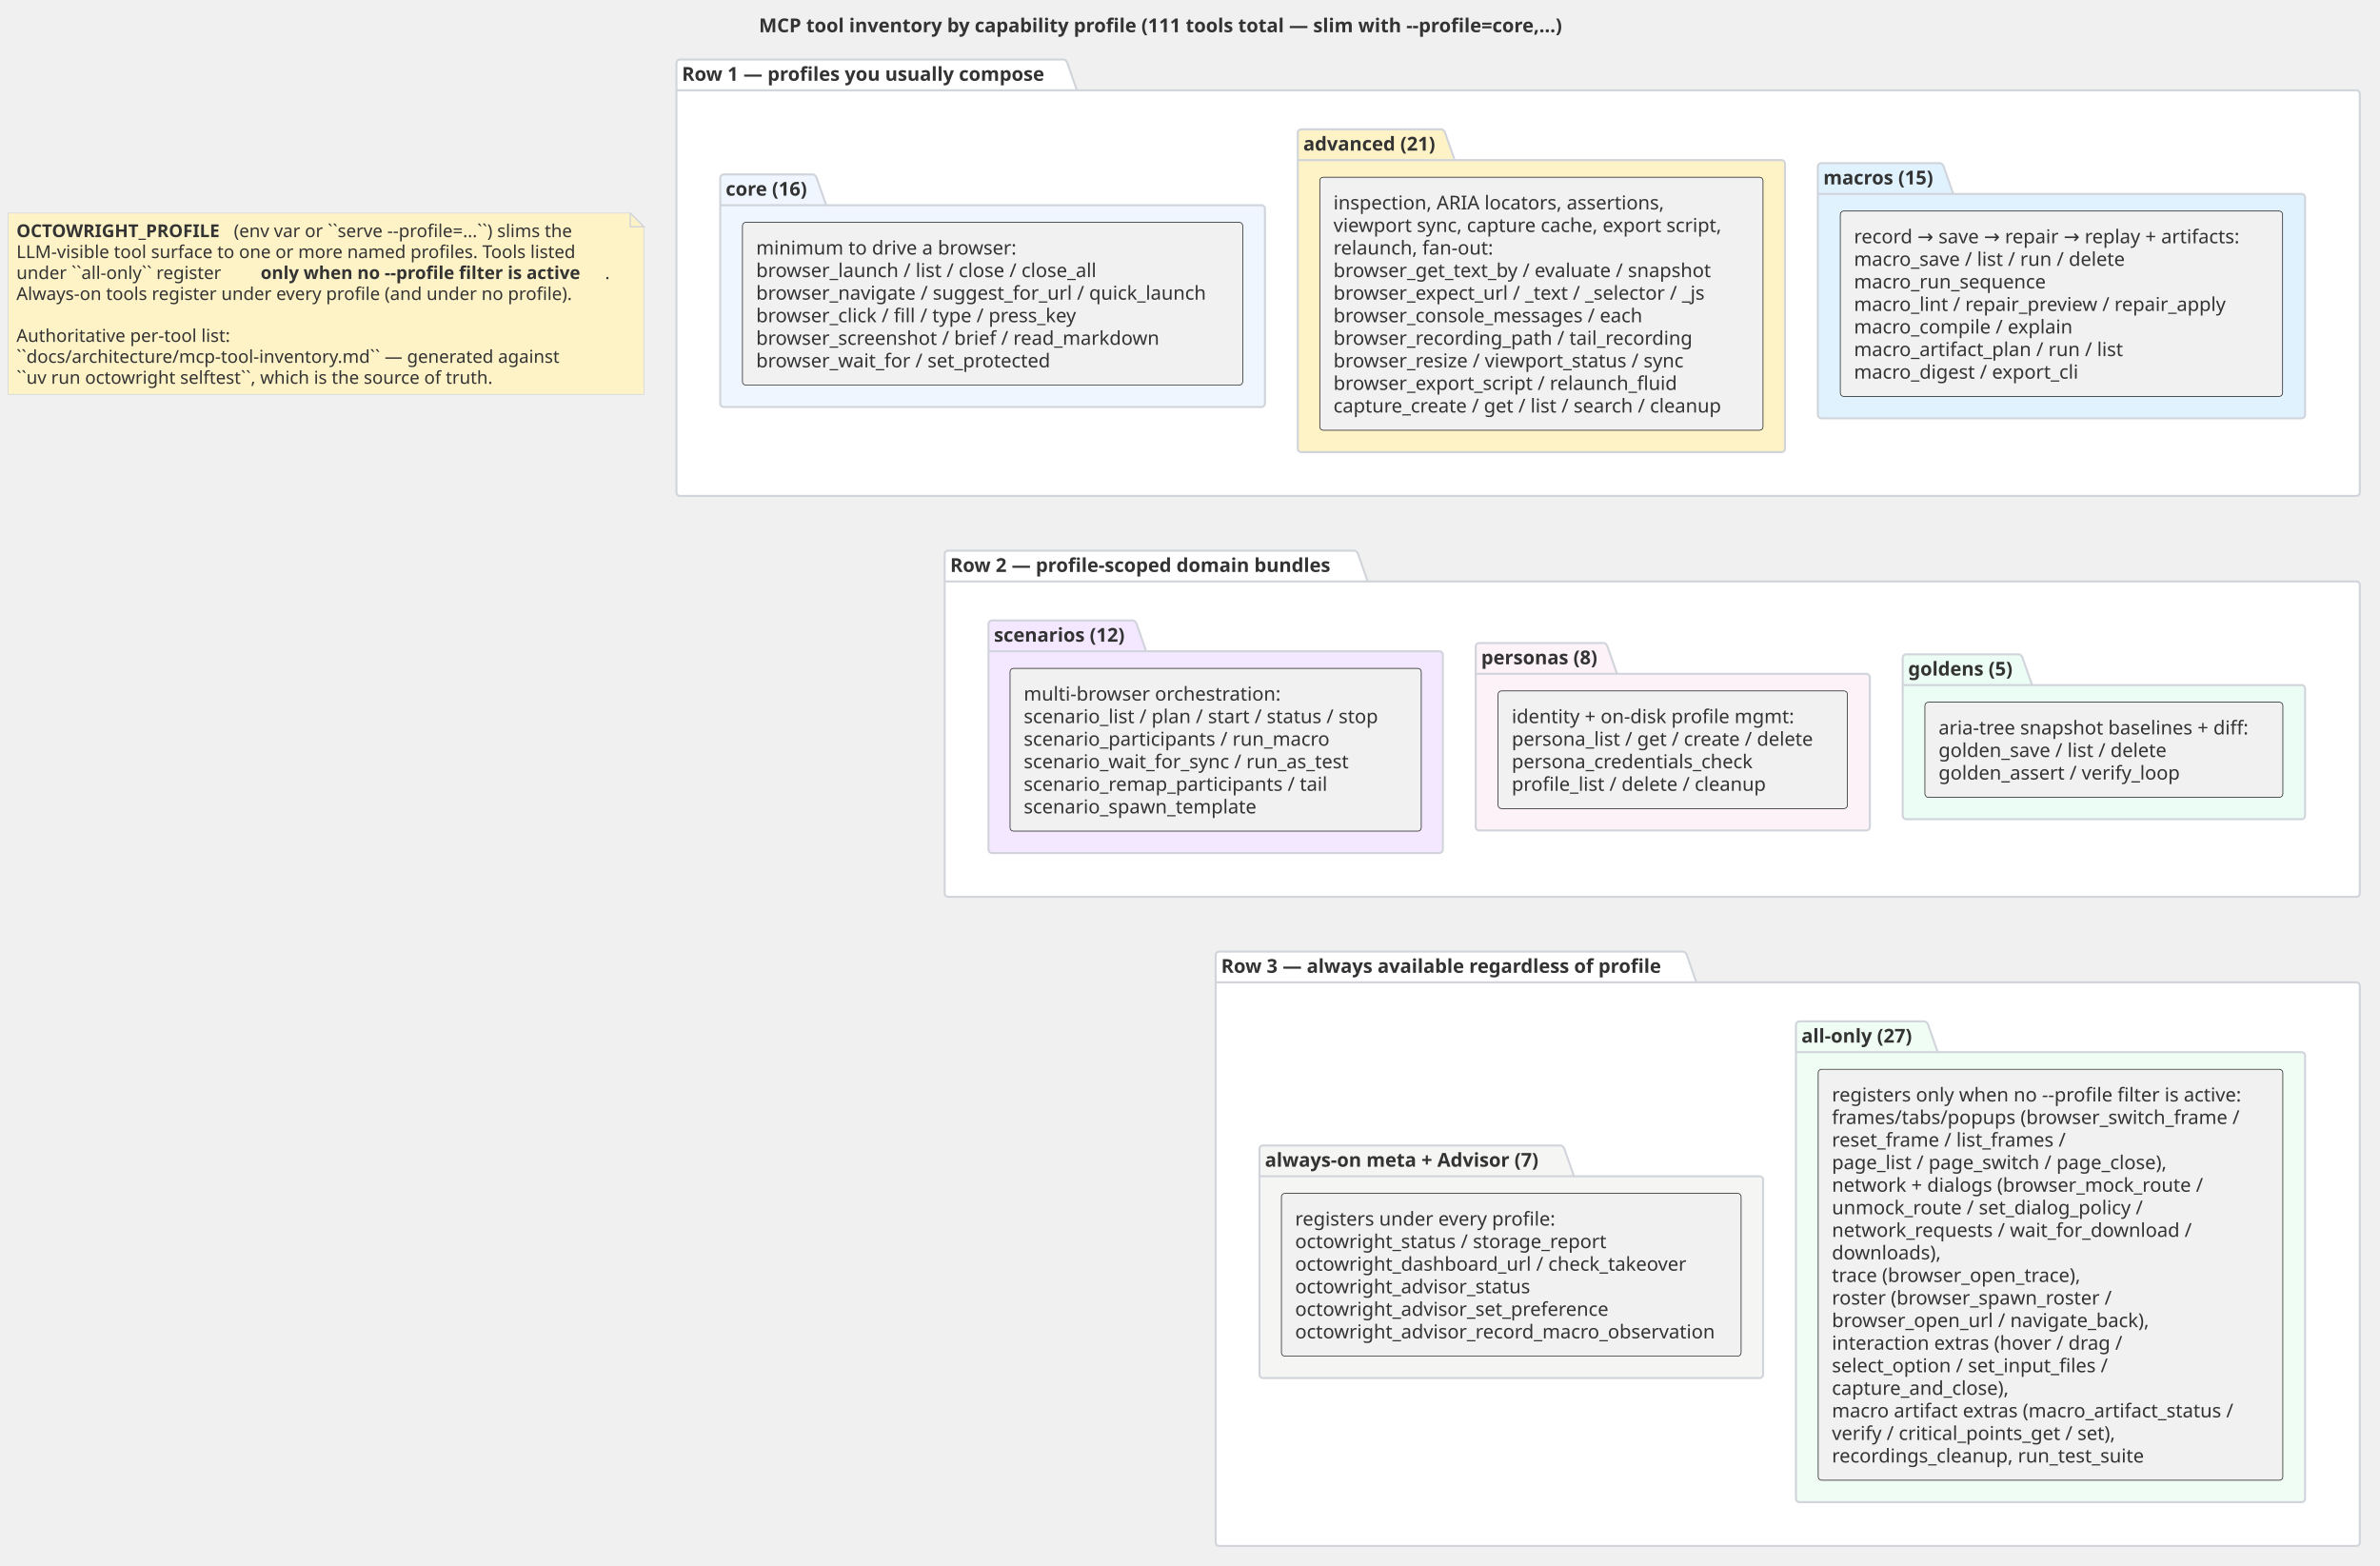
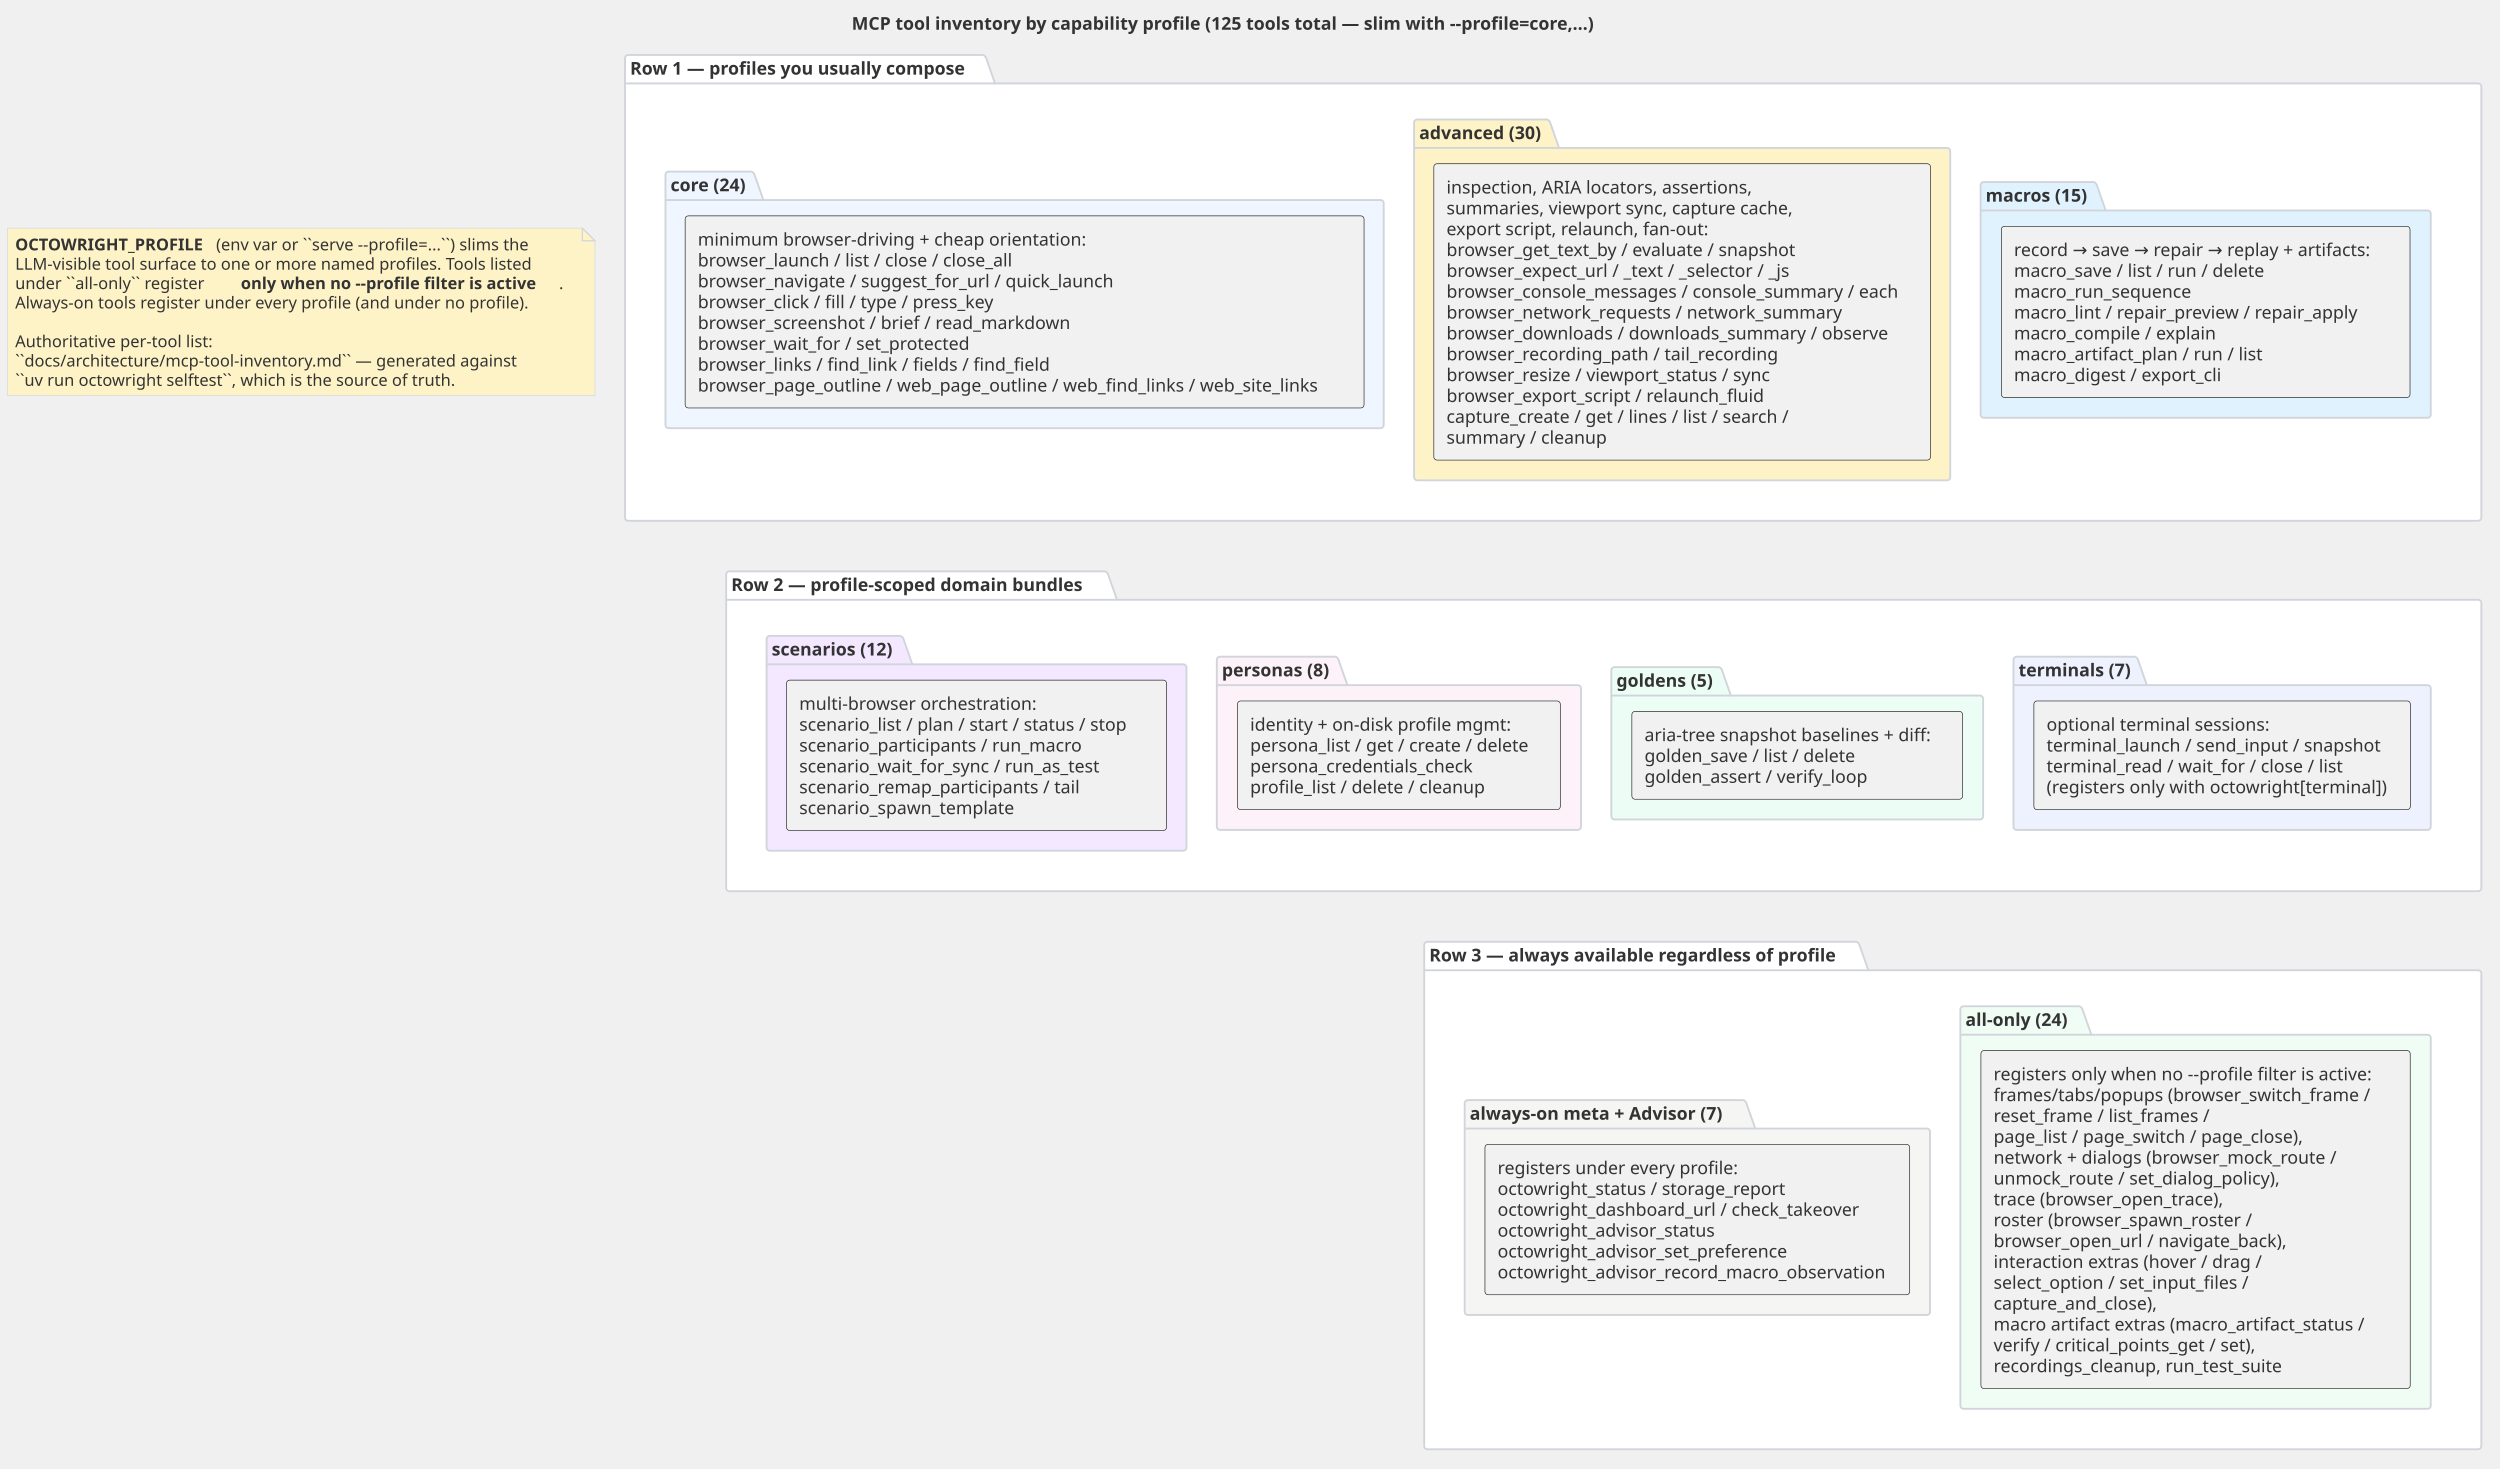
- <svg xmlns="http://www.w3.org/2000/svg" contentStyleType="text/css" data-diagram-type="DESCRIPTION" height="1144px" preserveAspectRatio="none" style="width:1739px;height:1144px;background:#FFFFFF;" version="1.1" viewBox="0 0 1739 1144" width="1739px" zoomAndPan="magnify">
+ <svg xmlns="http://www.w3.org/2000/svg" contentStyleType="text/css" data-diagram-type="DESCRIPTION" height="1161px" preserveAspectRatio="none" style="width:1977px;height:1161px;background:#FFFFFF;" version="1.1" viewBox="0 0 1977 1161" width="1977px" zoomAndPan="magnify">
  <defs />
  <g>
    <g class="title" data-source-line="5">
-       <text fill="#333333" font-family="sans-serif" font-size="14" font-weight="700" lengthAdjust="spacing" textLength="623.219" x="554.516" y="23.535">MCP tool inventory by capability profile (111 tools total — slim with --profile=core,...)</text>
+       <text fill="#333333" font-family="sans-serif" font-size="14" font-weight="700" lengthAdjust="spacing" textLength="623.219" x="673.516" y="23.535">MCP tool inventory by capability profile (125 tools total — slim with --profile=core,...)</text>
    </g>
    <g class="cluster" data-qualified-name="ROW1" data-source-line="31" id="ent0002">
-       <path d="M496.75,43.488 L777.367,43.488 A3.75,3.75 0 0 1 779.867,45.988 L786.867,65.977 L1721.75,65.977 A2.5,2.5 0 0 1 1724.25,68.477 L1724.25,359.868 A2.5,2.5 0 0 1 1721.75,362.368 L496.75,362.368 A2.5,2.5 0 0 1 494.25,359.868 L494.25,45.988 A2.5,2.5 0 0 1 496.75,43.488" fill="#FFFFFF" style="stroke:#D1D5DB;stroke-width:1.5;" />
+       <path d="M496.75,43.488 L777.367,43.488 A3.75,3.75 0 0 1 779.867,45.988 L786.867,65.977 L1959.75,65.977 A2.5,2.5 0 0 1 1962.25,68.477 L1962.25,409.338 A2.5,2.5 0 0 1 1959.75,411.838 L496.75,411.838 A2.5,2.5 0 0 1 494.25,409.338 L494.25,45.988 A2.5,2.5 0 0 1 496.75,43.488" fill="#FFFFFF" style="stroke:#D1D5DB;stroke-width:1.5;" />
      <line style="stroke:#D1D5DB;stroke-width:1.5;" x1="494.25" x2="786.867" y1="65.977" y2="65.977" />
      <text fill="#333333" font-family="sans-serif" font-size="14" font-weight="700" lengthAdjust="spacing" textLength="279.617" x="498.25" y="59.023">Row 1 — profiles you usually compose</text>
    </g>
    <g class="cluster" data-qualified-name="ROW1.P_CORE" data-source-line="32" id="ent0003">
-       <path d="M528.75,127.458 L594.172,127.458 A3.75,3.75 0 0 1 596.672,129.958 L603.672,149.947 L921.75,149.947 A2.5,2.5 0 0 1 924.25,152.447 L924.25,294.888 A2.5,2.5 0 0 1 921.75,297.388 L528.75,297.388 A2.5,2.5 0 0 1 526.25,294.888 L526.25,129.958 A2.5,2.5 0 0 1 528.75,127.458" fill="#EFF6FF" style="stroke:#D1D5DB;stroke-width:1.5;" />
-       <line style="stroke:#D1D5DB;stroke-width:1.5;" x1="526.25" x2="603.672" y1="149.947" y2="149.947" />
-       <text fill="#333333" font-family="sans-serif" font-size="14" font-weight="700" lengthAdjust="spacing" textLength="64.422" x="530.25" y="142.993">core (16)</text>
+       <path d="M528.75,135.708 L594.172,135.708 A3.75,3.75 0 0 1 596.672,138.208 L603.672,158.197 L1091.75,158.197 A2.5,2.5 0 0 1 1094.25,160.697 L1094.25,336.118 A2.5,2.5 0 0 1 1091.75,338.618 L528.75,338.618 A2.5,2.5 0 0 1 526.25,336.118 L526.25,138.208 A2.5,2.5 0 0 1 528.75,135.708" fill="#EFF6FF" style="stroke:#D1D5DB;stroke-width:1.5;" />
+       <line style="stroke:#D1D5DB;stroke-width:1.5;" x1="526.25" x2="603.672" y1="158.197" y2="158.197" />
+       <text fill="#333333" font-family="sans-serif" font-size="14" font-weight="700" lengthAdjust="spacing" textLength="64.422" x="530.25" y="151.243">core (24)</text>
    </g>
    <g class="cluster" data-qualified-name="ROW1.P_ADV" data-source-line="35" id="ent0005">
-       <path d="M950.75,94.488 L1053.38,94.488 A3.75,3.75 0 0 1 1055.88,96.988 L1062.88,116.977 L1301.75,116.977 A2.5,2.5 0 0 1 1304.25,119.477 L1304.25,327.868 A2.5,2.5 0 0 1 1301.75,330.368 L950.75,330.368 A2.5,2.5 0 0 1 948.25,327.868 L948.25,96.988 A2.5,2.5 0 0 1 950.75,94.488" fill="#FEF3C7" style="stroke:#D1D5DB;stroke-width:1.5;" />
-       <line style="stroke:#D1D5DB;stroke-width:1.5;" x1="948.25" x2="1062.88" y1="116.977" y2="116.977" />
-       <text fill="#333333" font-family="sans-serif" font-size="14" font-weight="700" lengthAdjust="spacing" textLength="101.63" x="952.25" y="110.023">advanced (21)</text>
+       <path d="M1120.75,94.488 L1223.38,94.488 A3.75,3.75 0 0 1 1225.88,96.988 L1232.88,116.977 L1539.75,116.977 A2.5,2.5 0 0 1 1542.25,119.477 L1542.25,377.338 A2.5,2.5 0 0 1 1539.75,379.838 L1120.75,379.838 A2.5,2.5 0 0 1 1118.25,377.338 L1118.25,96.988 A2.5,2.5 0 0 1 1120.75,94.488" fill="#FEF3C7" style="stroke:#D1D5DB;stroke-width:1.5;" />
+       <line style="stroke:#D1D5DB;stroke-width:1.5;" x1="1118.25" x2="1232.88" y1="116.977" y2="116.977" />
+       <text fill="#333333" font-family="sans-serif" font-size="14" font-weight="700" lengthAdjust="spacing" textLength="101.63" x="1122.25" y="110.023">advanced (30)</text>
    </g>
    <g class="cluster" data-qualified-name="ROW1.P_MAC" data-source-line="38" id="ent0007">
-       <path d="M1330.75,119.218 L1417.691,119.218 A3.75,3.75 0 0 1 1420.191,121.718 L1427.191,141.707 L1681.75,141.707 A2.5,2.5 0 0 1 1684.25,144.207 L1684.25,303.138 A2.5,2.5 0 0 1 1681.75,305.638 L1330.75,305.638 A2.5,2.5 0 0 1 1328.25,303.138 L1328.25,121.718 A2.5,2.5 0 0 1 1330.75,119.218" fill="#E0F2FE" style="stroke:#D1D5DB;stroke-width:1.5;" />
-       <line style="stroke:#D1D5DB;stroke-width:1.5;" x1="1328.25" x2="1427.191" y1="141.707" y2="141.707" />
-       <text fill="#333333" font-family="sans-serif" font-size="14" font-weight="700" lengthAdjust="spacing" textLength="85.941" x="1332.25" y="134.753">macros (15)</text>
+       <path d="M1568.75,143.948 L1655.691,143.948 A3.75,3.75 0 0 1 1658.191,146.448 L1665.191,166.437 L1919.75,166.437 A2.5,2.5 0 0 1 1922.25,168.937 L1922.25,327.868 A2.5,2.5 0 0 1 1919.75,330.368 L1568.75,330.368 A2.5,2.5 0 0 1 1566.25,327.868 L1566.25,146.448 A2.5,2.5 0 0 1 1568.75,143.948" fill="#E0F2FE" style="stroke:#D1D5DB;stroke-width:1.5;" />
+       <line style="stroke:#D1D5DB;stroke-width:1.5;" x1="1566.25" x2="1665.191" y1="166.437" y2="166.437" />
+       <text fill="#333333" font-family="sans-serif" font-size="14" font-weight="700" lengthAdjust="spacing" textLength="85.941" x="1570.25" y="159.483">macros (15)</text>
    </g>
    <g class="cluster" data-qualified-name="ROW2" data-source-line="43" id="ent0009">
-       <path d="M692.75,402.368 L989.821,402.368 A3.75,3.75 0 0 1 992.321,404.868 L999.321,424.857 L1721.75,424.857 A2.5,2.5 0 0 1 1724.25,427.357 L1724.25,652.798 A2.5,2.5 0 0 1 1721.75,655.298 L692.75,655.298 A2.5,2.5 0 0 1 690.25,652.798 L690.25,404.868 A2.5,2.5 0 0 1 692.75,402.368" fill="#FFFFFF" style="stroke:#D1D5DB;stroke-width:1.5;" />
-       <line style="stroke:#D1D5DB;stroke-width:1.5;" x1="690.25" x2="999.321" y1="424.857" y2="424.857" />
-       <text fill="#333333" font-family="sans-serif" font-size="14" font-weight="700" lengthAdjust="spacing" textLength="296.071" x="694.25" y="417.903">Row 2 — profile-scoped domain bundles</text>
+       <path d="M576.75,451.838 L873.821,451.838 A3.75,3.75 0 0 1 876.321,454.338 L883.321,474.327 L1959.75,474.327 A2.5,2.5 0 0 1 1962.25,476.827 L1962.25,702.268 A2.5,2.5 0 0 1 1959.75,704.768 L576.75,704.768 A2.5,2.5 0 0 1 574.25,702.268 L574.25,454.338 A2.5,2.5 0 0 1 576.75,451.838" fill="#FFFFFF" style="stroke:#D1D5DB;stroke-width:1.5;" />
+       <line style="stroke:#D1D5DB;stroke-width:1.5;" x1="574.25" x2="883.321" y1="474.327" y2="474.327" />
+       <text fill="#333333" font-family="sans-serif" font-size="14" font-weight="700" lengthAdjust="spacing" textLength="296.071" x="578.25" y="467.373">Row 2 — profile-scoped domain bundles</text>
    </g>
    <g class="cluster" data-qualified-name="ROW2.P_SCN" data-source-line="44" id="ent0010">
-       <path d="M724.75,453.368 L827.981,453.368 A3.75,3.75 0 0 1 830.481,455.868 L837.481,475.857 L1051.75,475.857 A2.5,2.5 0 0 1 1054.25,478.357 L1054.25,620.798 A2.5,2.5 0 0 1 1051.75,623.298 L724.75,623.298 A2.5,2.5 0 0 1 722.25,620.798 L722.25,455.868 A2.5,2.5 0 0 1 724.75,453.368" fill="#F3E8FF" style="stroke:#D1D5DB;stroke-width:1.5;" />
-       <line style="stroke:#D1D5DB;stroke-width:1.5;" x1="722.25" x2="837.481" y1="475.857" y2="475.857" />
-       <text fill="#333333" font-family="sans-serif" font-size="14" font-weight="700" lengthAdjust="spacing" textLength="102.231" x="726.25" y="468.903">scenarios (12)</text>
+       <path d="M608.75,502.838 L711.981,502.838 A3.75,3.75 0 0 1 714.481,505.338 L721.481,525.327 L935.75,525.327 A2.5,2.5 0 0 1 938.25,527.827 L938.25,670.268 A2.5,2.5 0 0 1 935.75,672.768 L608.75,672.768 A2.5,2.5 0 0 1 606.25,670.268 L606.25,505.338 A2.5,2.5 0 0 1 608.75,502.838" fill="#F3E8FF" style="stroke:#D1D5DB;stroke-width:1.5;" />
+       <line style="stroke:#D1D5DB;stroke-width:1.5;" x1="606.25" x2="721.481" y1="525.327" y2="525.327" />
+       <text fill="#333333" font-family="sans-serif" font-size="14" font-weight="700" lengthAdjust="spacing" textLength="102.231" x="610.25" y="518.373">scenarios (12)</text>
    </g>
    <g class="cluster" data-qualified-name="ROW2.P_PERS" data-source-line="47" id="ent0012">
-       <path d="M1080.75,469.858 L1172.019,469.858 A3.75,3.75 0 0 1 1174.519,472.358 L1181.519,492.347 L1363.75,492.347 A2.5,2.5 0 0 1 1366.25,494.847 L1366.25,604.308 A2.5,2.5 0 0 1 1363.75,606.808 L1080.75,606.808 A2.5,2.5 0 0 1 1078.25,604.308 L1078.25,472.358 A2.5,2.5 0 0 1 1080.75,469.858" fill="#FDF2F8" style="stroke:#D1D5DB;stroke-width:1.5;" />
-       <line style="stroke:#D1D5DB;stroke-width:1.5;" x1="1078.25" x2="1181.519" y1="492.347" y2="492.347" />
-       <text fill="#333333" font-family="sans-serif" font-size="14" font-weight="700" lengthAdjust="spacing" textLength="90.269" x="1082.25" y="485.393">personas (8)</text>
+       <path d="M964.75,519.318 L1056.019,519.318 A3.75,3.75 0 0 1 1058.519,521.818 L1065.519,541.807 L1247.75,541.807 A2.5,2.5 0 0 1 1250.25,544.307 L1250.25,653.778 A2.5,2.5 0 0 1 1247.75,656.278 L964.75,656.278 A2.5,2.5 0 0 1 962.25,653.778 L962.25,521.818 A2.5,2.5 0 0 1 964.75,519.318" fill="#FDF2F8" style="stroke:#D1D5DB;stroke-width:1.5;" />
+       <line style="stroke:#D1D5DB;stroke-width:1.5;" x1="962.25" x2="1065.519" y1="541.807" y2="541.807" />
+       <text fill="#333333" font-family="sans-serif" font-size="14" font-weight="700" lengthAdjust="spacing" textLength="90.269" x="966.25" y="534.853">personas (8)</text>
    </g>
    <g class="cluster" data-qualified-name="ROW2.P_GOLD" data-source-line="50" id="ent0014">
-       <path d="M1392.75,478.098 L1475.296,478.098 A3.75,3.75 0 0 1 1477.796,480.598 L1484.796,500.587 L1681.75,500.587 A2.5,2.5 0 0 1 1684.25,503.087 L1684.25,596.068 A2.5,2.5 0 0 1 1681.75,598.568 L1392.75,598.568 A2.5,2.5 0 0 1 1390.25,596.068 L1390.25,480.598 A2.5,2.5 0 0 1 1392.75,478.098" fill="#ECFDF5" style="stroke:#D1D5DB;stroke-width:1.5;" />
-       <line style="stroke:#D1D5DB;stroke-width:1.5;" x1="1390.25" x2="1484.796" y1="500.587" y2="500.587" />
-       <text fill="#333333" font-family="sans-serif" font-size="14" font-weight="700" lengthAdjust="spacing" textLength="81.546" x="1394.25" y="493.633">goldens (5)</text>
+       <path d="M1276.75,527.568 L1359.296,527.568 A3.75,3.75 0 0 1 1361.796,530.068 L1368.796,550.057 L1565.75,550.057 A2.5,2.5 0 0 1 1568.25,552.557 L1568.25,645.528 A2.5,2.5 0 0 1 1565.75,648.028 L1276.75,648.028 A2.5,2.5 0 0 1 1274.25,645.528 L1274.25,530.068 A2.5,2.5 0 0 1 1276.75,527.568" fill="#ECFDF5" style="stroke:#D1D5DB;stroke-width:1.5;" />
+       <line style="stroke:#D1D5DB;stroke-width:1.5;" x1="1274.25" x2="1368.796" y1="550.057" y2="550.057" />
+       <text fill="#333333" font-family="sans-serif" font-size="14" font-weight="700" lengthAdjust="spacing" textLength="81.546" x="1278.25" y="543.103">goldens (5)</text>
    </g>
-     <g class="cluster" data-qualified-name="ROW3" data-source-line="55" id="ent0016">
-       <path d="M890.75,695.298 L1229.972,695.298 A3.75,3.75 0 0 1 1232.472,697.798 L1239.472,717.787 L1721.75,717.787 A2.5,2.5 0 0 1 1724.25,720.287 L1724.25,1127.098 A2.5,2.5 0 0 1 1721.75,1129.598 L890.75,1129.598 A2.5,2.5 0 0 1 888.25,1127.098 L888.25,697.798 A2.5,2.5 0 0 1 890.75,695.298" fill="#FFFFFF" style="stroke:#D1D5DB;stroke-width:1.5;" />
-       <line style="stroke:#D1D5DB;stroke-width:1.5;" x1="888.25" x2="1239.472" y1="717.787" y2="717.787" />
-       <text fill="#333333" font-family="sans-serif" font-size="14" font-weight="700" lengthAdjust="spacing" textLength="338.222" x="892.25" y="710.833">Row 3 — always available regardless of profile</text>
+     <g class="cluster" data-qualified-name="ROW2.P_TERM" data-source-line="53" id="ent0016">
+       <path d="M1594.75,519.318 L1688.24,519.318 A3.75,3.75 0 0 1 1690.74,521.818 L1697.74,541.807 L1919.75,541.807 A2.5,2.5 0 0 1 1922.25,544.307 L1922.25,653.778 A2.5,2.5 0 0 1 1919.75,656.278 L1594.75,656.278 A2.5,2.5 0 0 1 1592.25,653.778 L1592.25,521.818 A2.5,2.5 0 0 1 1594.75,519.318" fill="#EEF2FF" style="stroke:#D1D5DB;stroke-width:1.5;" />
+       <line style="stroke:#D1D5DB;stroke-width:1.5;" x1="1592.25" x2="1697.74" y1="541.807" y2="541.807" />
+       <text fill="#333333" font-family="sans-serif" font-size="14" font-weight="700" lengthAdjust="spacing" textLength="92.49" x="1596.25" y="534.853">terminals (7)</text>
    </g>
-     <g class="cluster" data-qualified-name="ROW3.P_META" data-source-line="56" id="ent0017">
-       <path d="M922.75,836.978 L1140.552,836.978 A3.75,3.75 0 0 1 1143.052,839.478 L1150.052,859.467 L1285.75,859.467 A2.5,2.5 0 0 1 1288.25,861.967 L1288.25,1004.408 A2.5,2.5 0 0 1 1285.75,1006.908 L922.75,1006.908 A2.5,2.5 0 0 1 920.25,1004.408 L920.25,839.478 A2.5,2.5 0 0 1 922.75,836.978" fill="#F5F5F4" style="stroke:#D1D5DB;stroke-width:1.5;" />
-       <line style="stroke:#D1D5DB;stroke-width:1.5;" x1="920.25" x2="1150.052" y1="859.467" y2="859.467" />
-       <text fill="#333333" font-family="sans-serif" font-size="14" font-weight="700" lengthAdjust="spacing" textLength="216.802" x="924.25" y="852.513">always-on meta + Advisor (7)</text>
+     <g class="cluster" data-qualified-name="ROW3" data-source-line="58" id="ent0018">
+       <path d="M1128.75,744.768 L1467.972,744.768 A3.75,3.75 0 0 1 1470.472,747.268 L1477.472,767.257 L1959.75,767.257 A2.5,2.5 0 0 1 1962.25,769.757 L1962.25,1143.588 A2.5,2.5 0 0 1 1959.75,1146.088 L1128.75,1146.088 A2.5,2.5 0 0 1 1126.25,1143.588 L1126.25,747.268 A2.5,2.5 0 0 1 1128.75,744.768" fill="#FFFFFF" style="stroke:#D1D5DB;stroke-width:1.5;" />
+       <line style="stroke:#D1D5DB;stroke-width:1.5;" x1="1126.25" x2="1477.472" y1="767.257" y2="767.257" />
+       <text fill="#333333" font-family="sans-serif" font-size="14" font-weight="700" lengthAdjust="spacing" textLength="338.222" x="1130.25" y="760.303">Row 3 — always available regardless of profile</text>
    </g>
-     <g class="cluster" data-qualified-name="ROW3.P_ALL" data-source-line="59" id="ent0019">
-       <path d="M1314.75,746.298 L1406.34,746.298 A3.75,3.75 0 0 1 1408.84,748.798 L1415.84,768.787 L1681.75,768.787 A2.5,2.5 0 0 1 1684.25,771.287 L1684.25,1095.098 A2.5,2.5 0 0 1 1681.75,1097.598 L1314.75,1097.598 A2.5,2.5 0 0 1 1312.25,1095.098 L1312.25,748.798 A2.5,2.5 0 0 1 1314.75,746.298" fill="#F0FDF4" style="stroke:#D1D5DB;stroke-width:1.5;" />
-       <line style="stroke:#D1D5DB;stroke-width:1.5;" x1="1312.25" x2="1415.84" y1="768.787" y2="768.787" />
-       <text fill="#333333" font-family="sans-serif" font-size="14" font-weight="700" lengthAdjust="spacing" textLength="90.59" x="1316.25" y="761.833">all-only (27)</text>
+     <g class="cluster" data-qualified-name="ROW3.P_META" data-source-line="59" id="ent0019">
+       <path d="M1160.75,869.958 L1378.552,869.958 A3.75,3.75 0 0 1 1381.052,872.458 L1388.052,892.447 L1523.75,892.447 A2.5,2.5 0 0 1 1526.25,894.947 L1526.25,1037.388 A2.5,2.5 0 0 1 1523.75,1039.888 L1160.75,1039.888 A2.5,2.5 0 0 1 1158.25,1037.388 L1158.25,872.458 A2.5,2.5 0 0 1 1160.75,869.958" fill="#F5F5F4" style="stroke:#D1D5DB;stroke-width:1.5;" />
+       <line style="stroke:#D1D5DB;stroke-width:1.5;" x1="1158.25" x2="1388.052" y1="892.447" y2="892.447" />
+       <text fill="#333333" font-family="sans-serif" font-size="14" font-weight="700" lengthAdjust="spacing" textLength="216.802" x="1162.25" y="885.493">always-on meta + Advisor (7)</text>
+     </g>
+     <g class="cluster" data-qualified-name="ROW3.P_ALL" data-source-line="62" id="ent0021">
+       <path d="M1552.75,795.768 L1644.34,795.768 A3.75,3.75 0 0 1 1646.84,798.268 L1653.84,818.257 L1919.75,818.257 A2.5,2.5 0 0 1 1922.25,820.757 L1922.25,1111.588 A2.5,2.5 0 0 1 1919.75,1114.088 L1552.75,1114.088 A2.5,2.5 0 0 1 1550.25,1111.588 L1550.25,798.268 A2.5,2.5 0 0 1 1552.75,795.768" fill="#F0FDF4" style="stroke:#D1D5DB;stroke-width:1.5;" />
+       <line style="stroke:#D1D5DB;stroke-width:1.5;" x1="1550.25" x2="1653.84" y1="818.257" y2="818.257" />
+       <text fill="#333333" font-family="sans-serif" font-size="14" font-weight="700" lengthAdjust="spacing" textLength="90.59" x="1554.25" y="811.303">all-only (24)</text>
    </g>
    <g class="entity" data-qualified-name="ROW1.P_CORE.R_CORE" data-source-line="33" id="ent0004">
-       <rect fill="#F1F1F1" height="118.93" rx="2.5" ry="2.5" style="stroke:#181818;stroke-width:0.5;" width="365.516" x="542.49" y="162.458" />
-       <text fill="#333333" font-family="sans-serif" font-size="14" lengthAdjust="spacing" textLength="196.622" x="552.49" y="185.993">minimum to drive a browser:</text>
-       <text fill="#333333" font-family="sans-serif" font-size="14" lengthAdjust="spacing" textLength="268.01" x="552.49" y="202.482">browser_launch / list / close / close_all</text>
-       <text fill="#333333" font-family="sans-serif" font-size="14" lengthAdjust="spacing" textLength="345.516" x="552.49" y="218.97">browser_navigate / suggest_for_url / quick_launch</text>
-       <text fill="#333333" font-family="sans-serif" font-size="14" lengthAdjust="spacing" textLength="254.174" x="552.49" y="235.458">browser_click / fill / type / press_key</text>
-       <text fill="#333333" font-family="sans-serif" font-size="14" lengthAdjust="spacing" textLength="308.185" x="552.49" y="251.947">browser_screenshot / brief / read_markdown</text>
-       <text fill="#333333" font-family="sans-serif" font-size="14" lengthAdjust="spacing" textLength="224.438" x="552.49" y="268.435">browser_wait_for / set_protected</text>
+       <rect fill="#F1F1F1" height="151.906" rx="2.5" ry="2.5" style="stroke:#181818;stroke-width:0.5;" width="536.865" x="541.82" y="170.708" />
+       <text fill="#333333" font-family="sans-serif" font-size="14" lengthAdjust="spacing" textLength="322.554" x="551.82" y="194.243">minimum browser-driving + cheap orientation:</text>
+       <text fill="#333333" font-family="sans-serif" font-size="14" lengthAdjust="spacing" textLength="268.01" x="551.82" y="210.732">browser_launch / list / close / close_all</text>
+       <text fill="#333333" font-family="sans-serif" font-size="14" lengthAdjust="spacing" textLength="345.516" x="551.82" y="227.22">browser_navigate / suggest_for_url / quick_launch</text>
+       <text fill="#333333" font-family="sans-serif" font-size="14" lengthAdjust="spacing" textLength="254.174" x="551.82" y="243.708">browser_click / fill / type / press_key</text>
+       <text fill="#333333" font-family="sans-serif" font-size="14" lengthAdjust="spacing" textLength="308.185" x="551.82" y="260.197">browser_screenshot / brief / read_markdown</text>
+       <text fill="#333333" font-family="sans-serif" font-size="14" lengthAdjust="spacing" textLength="224.438" x="551.82" y="276.685">browser_wait_for / set_protected</text>
+       <text fill="#333333" font-family="sans-serif" font-size="14" lengthAdjust="spacing" textLength="301.492" x="551.82" y="293.173">browser_links / find_link / fields / find_field</text>
+       <text fill="#333333" font-family="sans-serif" font-size="14" lengthAdjust="spacing" textLength="516.865" x="551.82" y="309.661">browser_page_outline / web_page_outline / web_find_links / web_site_links</text>
    </g>
    <g class="entity" data-qualified-name="ROW1.P_ADV.R_ADV" data-source-line="36" id="ent0006">
-       <rect fill="#F1F1F1" height="184.883" rx="2.5" ry="2.5" style="stroke:#181818;stroke-width:0.5;" width="323.864" x="964.32" y="129.488" />
-       <text fill="#333333" font-family="sans-serif" font-size="14" lengthAdjust="spacing" textLength="252.499" x="974.32" y="153.023">inspection, ARIA locators, assertions,</text>
-       <text fill="#333333" font-family="sans-serif" font-size="14" lengthAdjust="spacing" textLength="296.625" x="974.32" y="169.512">viewport sync, capture cache, export script,</text>
-       <text fill="#333333" font-family="sans-serif" font-size="14" lengthAdjust="spacing" textLength="124.024" x="974.32" y="186">relaunch, fan-out:</text>
-       <text fill="#333333" font-family="sans-serif" font-size="14" lengthAdjust="spacing" textLength="291.054" x="974.32" y="202.488">browser_get_text_by / evaluate / snapshot</text>
-       <text fill="#333333" font-family="sans-serif" font-size="14" lengthAdjust="spacing" textLength="293.836" x="974.32" y="218.977">browser_expect_url / _text / _selector / _js</text>
-       <text fill="#333333" font-family="sans-serif" font-size="14" lengthAdjust="spacing" textLength="234.767" x="974.32" y="235.465">browser_console_messages / each</text>
-       <text fill="#333333" font-family="sans-serif" font-size="14" lengthAdjust="spacing" textLength="273.93" x="974.32" y="251.953">browser_recording_path / tail_recording</text>
-       <text fill="#333333" font-family="sans-serif" font-size="14" lengthAdjust="spacing" textLength="271.264" x="974.32" y="268.441">browser_resize / viewport_status / sync</text>
-       <text fill="#333333" font-family="sans-serif" font-size="14" lengthAdjust="spacing" textLength="263.97" x="974.32" y="284.93">browser_export_script / relaunch_fluid</text>
-       <text fill="#333333" font-family="sans-serif" font-size="14" lengthAdjust="spacing" textLength="303.864" x="974.32" y="301.418">capture_create / get / list / search / cleanup</text>
+       <rect fill="#F1F1F1" height="234.348" rx="2.5" ry="2.5" style="stroke:#181818;stroke-width:0.5;" width="392.75" x="1133.87" y="129.488" />
+       <text fill="#333333" font-family="sans-serif" font-size="14" lengthAdjust="spacing" textLength="252.499" x="1143.87" y="153.023">inspection, ARIA locators, assertions,</text>
+       <text fill="#333333" font-family="sans-serif" font-size="14" lengthAdjust="spacing" textLength="283.712" x="1143.87" y="169.512">summaries, viewport sync, capture cache,</text>
+       <text fill="#333333" font-family="sans-serif" font-size="14" lengthAdjust="spacing" textLength="220.206" x="1143.87" y="186">export script, relaunch, fan-out:</text>
+       <text fill="#333333" font-family="sans-serif" font-size="14" lengthAdjust="spacing" textLength="291.054" x="1143.87" y="202.488">browser_get_text_by / evaluate / snapshot</text>
+       <text fill="#333333" font-family="sans-serif" font-size="14" lengthAdjust="spacing" textLength="293.836" x="1143.87" y="218.977">browser_expect_url / _text / _selector / _js</text>
+       <text fill="#333333" font-family="sans-serif" font-size="14" lengthAdjust="spacing" textLength="372.75" x="1143.87" y="235.465">browser_console_messages / console_summary / each</text>
+       <text fill="#333333" font-family="sans-serif" font-size="14" lengthAdjust="spacing" textLength="322.916" x="1143.87" y="251.953">browser_network_requests / network_summary</text>
+       <text fill="#333333" font-family="sans-serif" font-size="14" lengthAdjust="spacing" textLength="363.282" x="1143.87" y="268.441">browser_downloads / downloads_summary / observe</text>
+       <text fill="#333333" font-family="sans-serif" font-size="14" lengthAdjust="spacing" textLength="273.93" x="1143.87" y="284.93">browser_recording_path / tail_recording</text>
+       <text fill="#333333" font-family="sans-serif" font-size="14" lengthAdjust="spacing" textLength="271.264" x="1143.87" y="301.418">browser_resize / viewport_status / sync</text>
+       <text fill="#333333" font-family="sans-serif" font-size="14" lengthAdjust="spacing" textLength="263.97" x="1143.87" y="317.906">browser_export_script / relaunch_fluid</text>
+       <text fill="#333333" font-family="sans-serif" font-size="14" lengthAdjust="spacing" textLength="294.417" x="1143.87" y="334.394">capture_create / get / lines / list / search /</text>
+       <text fill="#333333" font-family="sans-serif" font-size="14" lengthAdjust="spacing" textLength="131.879" x="1143.87" y="350.883">summary / cleanup</text>
    </g>
    <g class="entity" data-qualified-name="ROW1.P_MAC.R_MAC" data-source-line="39" id="ent0008">
-       <rect fill="#F1F1F1" height="135.418" rx="2.5" ry="2.5" style="stroke:#181818;stroke-width:0.5;" width="323.194" x="1344.65" y="154.218" />
-       <text fill="#333333" font-family="sans-serif" font-size="14" lengthAdjust="spacing" textLength="303.194" x="1354.65" y="177.753">record → save → repair → replay + artifacts:</text>
-       <text fill="#333333" font-family="sans-serif" font-size="14" lengthAdjust="spacing" textLength="212.885" x="1354.65" y="194.242">macro_save / list / run / delete</text>
-       <text fill="#333333" font-family="sans-serif" font-size="14" lengthAdjust="spacing" textLength="143.302" x="1354.65" y="210.73">macro_run_sequence</text>
-       <text fill="#333333" font-family="sans-serif" font-size="14" lengthAdjust="spacing" textLength="286.351" x="1354.65" y="227.218">macro_lint / repair_preview / repair_apply</text>
-       <text fill="#333333" font-family="sans-serif" font-size="14" lengthAdjust="spacing" textLength="168.759" x="1354.65" y="243.707">macro_compile / explain</text>
-       <text fill="#333333" font-family="sans-serif" font-size="14" lengthAdjust="spacing" textLength="209.583" x="1354.65" y="260.195">macro_artifact_plan / run / list</text>
-       <text fill="#333333" font-family="sans-serif" font-size="14" lengthAdjust="spacing" textLength="174.289" x="1354.65" y="276.683">macro_digest / export_cli</text>
+       <rect fill="#F1F1F1" height="135.418" rx="2.5" ry="2.5" style="stroke:#181818;stroke-width:0.5;" width="323.194" x="1582.65" y="178.948" />
+       <text fill="#333333" font-family="sans-serif" font-size="14" lengthAdjust="spacing" textLength="303.194" x="1592.65" y="202.483">record → save → repair → replay + artifacts:</text>
+       <text fill="#333333" font-family="sans-serif" font-size="14" lengthAdjust="spacing" textLength="212.885" x="1592.65" y="218.972">macro_save / list / run / delete</text>
+       <text fill="#333333" font-family="sans-serif" font-size="14" lengthAdjust="spacing" textLength="143.302" x="1592.65" y="235.46">macro_run_sequence</text>
+       <text fill="#333333" font-family="sans-serif" font-size="14" lengthAdjust="spacing" textLength="286.351" x="1592.65" y="251.948">macro_lint / repair_preview / repair_apply</text>
+       <text fill="#333333" font-family="sans-serif" font-size="14" lengthAdjust="spacing" textLength="168.759" x="1592.65" y="268.437">macro_compile / explain</text>
+       <text fill="#333333" font-family="sans-serif" font-size="14" lengthAdjust="spacing" textLength="209.583" x="1592.65" y="284.925">macro_artifact_plan / run / list</text>
+       <text fill="#333333" font-family="sans-serif" font-size="14" lengthAdjust="spacing" textLength="174.289" x="1592.65" y="301.413">macro_digest / export_cli</text>
    </g>
    <g class="entity" data-qualified-name="ROW2.P_SCN.R_SCN" data-source-line="45" id="ent0011">
-       <rect fill="#F1F1F1" height="118.93" rx="2.5" ry="2.5" style="stroke:#181818;stroke-width:0.5;" width="300.472" x="738.01" y="488.368" />
-       <text fill="#333333" font-family="sans-serif" font-size="14" lengthAdjust="spacing" textLength="197.032" x="748.01" y="511.903">multi-browser orchestration:</text>
-       <text fill="#333333" font-family="sans-serif" font-size="14" lengthAdjust="spacing" textLength="280.472" x="748.01" y="528.392">scenario_list / plan / start / status / stop</text>
-       <text fill="#333333" font-family="sans-serif" font-size="14" lengthAdjust="spacing" textLength="232.887" x="748.01" y="544.88">scenario_participants / run_macro</text>
-       <text fill="#333333" font-family="sans-serif" font-size="14" lengthAdjust="spacing" textLength="249.074" x="748.01" y="561.368">scenario_wait_for_sync / run_as_test</text>
-       <text fill="#333333" font-family="sans-serif" font-size="14" lengthAdjust="spacing" textLength="231.684" x="748.01" y="577.857">scenario_remap_participants / tail</text>
-       <text fill="#333333" font-family="sans-serif" font-size="14" lengthAdjust="spacing" textLength="173.79" x="748.01" y="594.345">scenario_spawn_template</text>
+       <rect fill="#F1F1F1" height="118.93" rx="2.5" ry="2.5" style="stroke:#181818;stroke-width:0.5;" width="300.472" x="622.01" y="537.838" />
+       <text fill="#333333" font-family="sans-serif" font-size="14" lengthAdjust="spacing" textLength="197.032" x="632.01" y="561.373">multi-browser orchestration:</text>
+       <text fill="#333333" font-family="sans-serif" font-size="14" lengthAdjust="spacing" textLength="280.472" x="632.01" y="577.862">scenario_list / plan / start / status / stop</text>
+       <text fill="#333333" font-family="sans-serif" font-size="14" lengthAdjust="spacing" textLength="232.887" x="632.01" y="594.35">scenario_participants / run_macro</text>
+       <text fill="#333333" font-family="sans-serif" font-size="14" lengthAdjust="spacing" textLength="249.074" x="632.01" y="610.838">scenario_wait_for_sync / run_as_test</text>
+       <text fill="#333333" font-family="sans-serif" font-size="14" lengthAdjust="spacing" textLength="231.684" x="632.01" y="627.327">scenario_remap_participants / tail</text>
+       <text fill="#333333" font-family="sans-serif" font-size="14" lengthAdjust="spacing" textLength="173.79" x="632.01" y="643.815">scenario_spawn_template</text>
    </g>
    <g class="entity" data-qualified-name="ROW2.P_PERS.R_PERS" data-source-line="48" id="ent0013">
-       <rect fill="#F1F1F1" height="85.953" rx="2.5" ry="2.5" style="stroke:#181818;stroke-width:0.5;" width="255.293" x="1094.6" y="504.858" />
-       <text fill="#333333" font-family="sans-serif" font-size="14" lengthAdjust="spacing" textLength="222.311" x="1104.6" y="528.393">identity + on-disk profile mgmt:</text>
-       <text fill="#333333" font-family="sans-serif" font-size="14" lengthAdjust="spacing" textLength="235.293" x="1104.6" y="544.882">persona_list / get / create / delete</text>
-       <text fill="#333333" font-family="sans-serif" font-size="14" lengthAdjust="spacing" textLength="181.706" x="1104.6" y="561.37">persona_credentials_check</text>
-       <text fill="#333333" font-family="sans-serif" font-size="14" lengthAdjust="spacing" textLength="198.481" x="1104.6" y="577.858">profile_list / delete / cleanup</text>
+       <rect fill="#F1F1F1" height="85.953" rx="2.5" ry="2.5" style="stroke:#181818;stroke-width:0.5;" width="255.293" x="978.6" y="554.318" />
+       <text fill="#333333" font-family="sans-serif" font-size="14" lengthAdjust="spacing" textLength="222.311" x="988.6" y="577.853">identity + on-disk profile mgmt:</text>
+       <text fill="#333333" font-family="sans-serif" font-size="14" lengthAdjust="spacing" textLength="235.293" x="988.6" y="594.342">persona_list / get / create / delete</text>
+       <text fill="#333333" font-family="sans-serif" font-size="14" lengthAdjust="spacing" textLength="181.706" x="988.6" y="610.83">persona_credentials_check</text>
+       <text fill="#333333" font-family="sans-serif" font-size="14" lengthAdjust="spacing" textLength="198.481" x="988.6" y="627.318">profile_list / delete / cleanup</text>
    </g>
    <g class="entity" data-qualified-name="ROW2.P_GOLD.R_GOLD" data-source-line="51" id="ent0015">
-       <rect fill="#F1F1F1" height="69.465" rx="2.5" ry="2.5" style="stroke:#181818;stroke-width:0.5;" width="261.562" x="1406.47" y="513.098" />
-       <text fill="#333333" font-family="sans-serif" font-size="14" lengthAdjust="spacing" textLength="241.561" x="1416.47" y="536.633">aria-tree snapshot baselines + diff:</text>
-       <text fill="#333333" font-family="sans-serif" font-size="14" lengthAdjust="spacing" textLength="177.953" x="1416.47" y="553.122">golden_save / list / delete</text>
-       <text fill="#333333" font-family="sans-serif" font-size="14" lengthAdjust="spacing" textLength="184.987" x="1416.47" y="569.61">golden_assert / verify_loop</text>
+       <rect fill="#F1F1F1" height="69.465" rx="2.5" ry="2.5" style="stroke:#181818;stroke-width:0.5;" width="261.562" x="1290.47" y="562.568" />
+       <text fill="#333333" font-family="sans-serif" font-size="14" lengthAdjust="spacing" textLength="241.561" x="1300.47" y="586.103">aria-tree snapshot baselines + diff:</text>
+       <text fill="#333333" font-family="sans-serif" font-size="14" lengthAdjust="spacing" textLength="177.953" x="1300.47" y="602.592">golden_save / list / delete</text>
+       <text fill="#333333" font-family="sans-serif" font-size="14" lengthAdjust="spacing" textLength="184.987" x="1300.47" y="619.08">golden_assert / verify_loop</text>
    </g>
-     <g class="entity" data-qualified-name="ROW3.P_META.R_META" data-source-line="57" id="ent0018">
-       <rect fill="#F1F1F1" height="118.93" rx="2.5" ry="2.5" style="stroke:#181818;stroke-width:0.5;" width="335.889" x="936.3" y="871.978" />
-       <text fill="#333333" font-family="sans-serif" font-size="14" lengthAdjust="spacing" textLength="196.848" x="946.3" y="895.513">registers under every profile:</text>
-       <text fill="#333333" font-family="sans-serif" font-size="14" lengthAdjust="spacing" textLength="237.057" x="946.3" y="912.002">octowright_status / storage_report</text>
-       <text fill="#333333" font-family="sans-serif" font-size="14" lengthAdjust="spacing" textLength="297.876" x="946.3" y="928.49">octowright_dashboard_url / check_takeover</text>
-       <text fill="#333333" font-family="sans-serif" font-size="14" lengthAdjust="spacing" textLength="177.29" x="946.3" y="944.978">octowright_advisor_status</text>
-       <text fill="#333333" font-family="sans-serif" font-size="14" lengthAdjust="spacing" textLength="235.772" x="946.3" y="961.467">octowright_advisor_set_preference</text>
-       <text fill="#333333" font-family="sans-serif" font-size="14" lengthAdjust="spacing" textLength="315.889" x="946.3" y="977.955">octowright_advisor_record_macro_observation</text>
+     <g class="entity" data-qualified-name="ROW2.P_TERM.R_TERM" data-source-line="54" id="ent0017">
+       <rect fill="#F1F1F1" height="85.953" rx="2.5" ry="2.5" style="stroke:#181818;stroke-width:0.5;" width="297.703" x="1608.4" y="554.318" />
+       <text fill="#333333" font-family="sans-serif" font-size="14" lengthAdjust="spacing" textLength="183.08" x="1618.4" y="577.853">optional terminal sessions:</text>
+       <text fill="#333333" font-family="sans-serif" font-size="14" lengthAdjust="spacing" textLength="277.703" x="1618.4" y="594.342">terminal_launch / send_input / snapshot</text>
+       <text fill="#333333" font-family="sans-serif" font-size="14" lengthAdjust="spacing" textLength="251.522" x="1618.4" y="610.83">terminal_read / wait_for / close / list</text>
+       <text fill="#333333" font-family="sans-serif" font-size="14" lengthAdjust="spacing" textLength="277.423" x="1618.4" y="627.318">(registers only with octowright[terminal])</text>
    </g>
-     <g class="entity" data-qualified-name="ROW3.P_ALL.R_ALL" data-source-line="60" id="ent0020">
-       <rect fill="#F1F1F1" height="300.301" rx="2.5" ry="2.5" style="stroke:#181818;stroke-width:0.5;" width="339.484" x="1328.51" y="781.298" />
-       <text fill="#333333" font-family="sans-serif" font-size="14" lengthAdjust="spacing" textLength="319.484" x="1338.51" y="804.833">registers only when no --profile filter is active:</text>
-       <text fill="#333333" font-family="sans-serif" font-size="14" lengthAdjust="spacing" textLength="312.963" x="1338.51" y="821.322">frames/tabs/popups (browser_switch_frame /</text>
-       <text fill="#333333" font-family="sans-serif" font-size="14" lengthAdjust="spacing" textLength="182.232" x="1338.51" y="837.81">reset_frame / list_frames /</text>
-       <text fill="#333333" font-family="sans-serif" font-size="14" lengthAdjust="spacing" textLength="259.889" x="1338.51" y="854.298">page_list / page_switch / page_close),</text>
-       <text fill="#333333" font-family="sans-serif" font-size="14" lengthAdjust="spacing" textLength="286.535" x="1338.51" y="870.787">network + dialogs (browser_mock_route /</text>
-       <text fill="#333333" font-family="sans-serif" font-size="14" lengthAdjust="spacing" textLength="241.555" x="1338.51" y="887.275">unmock_route / set_dialog_policy /</text>
-       <text fill="#333333" font-family="sans-serif" font-size="14" lengthAdjust="spacing" textLength="275.687" x="1338.51" y="903.763">network_requests / wait_for_download /</text>
-       <text fill="#333333" font-family="sans-serif" font-size="14" lengthAdjust="spacing" textLength="82.195" x="1338.51" y="920.251">downloads),</text>
-       <text fill="#333333" font-family="sans-serif" font-size="14" lengthAdjust="spacing" textLength="187.79" x="1338.51" y="936.74">trace (browser_open_trace),</text>
-       <text fill="#333333" font-family="sans-serif" font-size="14" lengthAdjust="spacing" textLength="212.96" x="1338.51" y="953.228">roster (browser_spawn_roster /</text>
-       <text fill="#333333" font-family="sans-serif" font-size="14" lengthAdjust="spacing" textLength="242.245" x="1338.51" y="969.716">browser_open_url / navigate_back),</text>
-       <text fill="#333333" font-family="sans-serif" font-size="14" lengthAdjust="spacing" textLength="225.641" x="1338.51" y="986.205">interaction extras (hover / drag /</text>
-       <text fill="#333333" font-family="sans-serif" font-size="14" lengthAdjust="spacing" textLength="215.968" x="1338.51" y="1002.693">select_option / set_input_files /</text>
-       <text fill="#333333" font-family="sans-serif" font-size="14" lengthAdjust="spacing" textLength="134.135" x="1338.51" y="1019.181">capture_and_close),</text>
-       <text fill="#333333" font-family="sans-serif" font-size="14" lengthAdjust="spacing" textLength="307.658" x="1338.51" y="1035.669">macro artifact extras (macro_artifact_status /</text>
-       <text fill="#333333" font-family="sans-serif" font-size="14" lengthAdjust="spacing" textLength="222.305" x="1338.51" y="1052.158">verify / critical_points_get / set),</text>
-       <text fill="#333333" font-family="sans-serif" font-size="14" lengthAdjust="spacing" textLength="236.66" x="1338.51" y="1068.646">recordings_cleanup, run_test_suite</text>
+     <g class="entity" data-qualified-name="ROW3.P_META.R_META" data-source-line="60" id="ent0020">
+       <rect fill="#F1F1F1" height="118.93" rx="2.5" ry="2.5" style="stroke:#181818;stroke-width:0.5;" width="335.889" x="1174.3" y="904.958" />
+       <text fill="#333333" font-family="sans-serif" font-size="14" lengthAdjust="spacing" textLength="196.848" x="1184.3" y="928.493">registers under every profile:</text>
+       <text fill="#333333" font-family="sans-serif" font-size="14" lengthAdjust="spacing" textLength="237.057" x="1184.3" y="944.982">octowright_status / storage_report</text>
+       <text fill="#333333" font-family="sans-serif" font-size="14" lengthAdjust="spacing" textLength="297.876" x="1184.3" y="961.47">octowright_dashboard_url / check_takeover</text>
+       <text fill="#333333" font-family="sans-serif" font-size="14" lengthAdjust="spacing" textLength="177.29" x="1184.3" y="977.958">octowright_advisor_status</text>
+       <text fill="#333333" font-family="sans-serif" font-size="14" lengthAdjust="spacing" textLength="235.772" x="1184.3" y="994.447">octowright_advisor_set_preference</text>
+       <text fill="#333333" font-family="sans-serif" font-size="14" lengthAdjust="spacing" textLength="315.889" x="1184.3" y="1010.935">octowright_advisor_record_macro_observation</text>
+     </g>
+     <g class="entity" data-qualified-name="ROW3.P_ALL.R_ALL" data-source-line="63" id="ent0022">
+       <rect fill="#F1F1F1" height="267.324" rx="2.5" ry="2.5" style="stroke:#181818;stroke-width:0.5;" width="339.484" x="1566.51" y="830.768" />
+       <text fill="#333333" font-family="sans-serif" font-size="14" lengthAdjust="spacing" textLength="319.484" x="1576.51" y="854.303">registers only when no --profile filter is active:</text>
+       <text fill="#333333" font-family="sans-serif" font-size="14" lengthAdjust="spacing" textLength="312.963" x="1576.51" y="870.792">frames/tabs/popups (browser_switch_frame /</text>
+       <text fill="#333333" font-family="sans-serif" font-size="14" lengthAdjust="spacing" textLength="182.232" x="1576.51" y="887.28">reset_frame / list_frames /</text>
+       <text fill="#333333" font-family="sans-serif" font-size="14" lengthAdjust="spacing" textLength="259.889" x="1576.51" y="903.768">page_list / page_switch / page_close),</text>
+       <text fill="#333333" font-family="sans-serif" font-size="14" lengthAdjust="spacing" textLength="286.535" x="1576.51" y="920.257">network + dialogs (browser_mock_route /</text>
+       <text fill="#333333" font-family="sans-serif" font-size="14" lengthAdjust="spacing" textLength="238.766" x="1576.51" y="936.745">unmock_route / set_dialog_policy),</text>
+       <text fill="#333333" font-family="sans-serif" font-size="14" lengthAdjust="spacing" textLength="187.79" x="1576.51" y="953.233">trace (browser_open_trace),</text>
+       <text fill="#333333" font-family="sans-serif" font-size="14" lengthAdjust="spacing" textLength="212.96" x="1576.51" y="969.721">roster (browser_spawn_roster /</text>
+       <text fill="#333333" font-family="sans-serif" font-size="14" lengthAdjust="spacing" textLength="242.245" x="1576.51" y="986.21">browser_open_url / navigate_back),</text>
+       <text fill="#333333" font-family="sans-serif" font-size="14" lengthAdjust="spacing" textLength="225.641" x="1576.51" y="1002.698">interaction extras (hover / drag /</text>
+       <text fill="#333333" font-family="sans-serif" font-size="14" lengthAdjust="spacing" textLength="215.968" x="1576.51" y="1019.186">select_option / set_input_files /</text>
+       <text fill="#333333" font-family="sans-serif" font-size="14" lengthAdjust="spacing" textLength="134.135" x="1576.51" y="1035.675">capture_and_close),</text>
+       <text fill="#333333" font-family="sans-serif" font-size="14" lengthAdjust="spacing" textLength="307.658" x="1576.51" y="1052.163">macro artifact extras (macro_artifact_status /</text>
+       <text fill="#333333" font-family="sans-serif" font-size="14" lengthAdjust="spacing" textLength="222.305" x="1576.51" y="1068.651">verify / critical_points_get / set),</text>
+       <text fill="#333333" font-family="sans-serif" font-size="14" lengthAdjust="spacing" textLength="236.66" x="1576.51" y="1085.139">recordings_cleanup, run_test_suite</text>
    </g>
    <g class="entity" data-qualified-name="LEGEND" data-source-line="21" id="ent0001">
-       <path d="M6,155.688 L6,288.173 L470.498,288.173 L470.498,165.688 L460.498,155.688 L6,155.688" fill="#FEF3C7" style="stroke:#D1D5DB;stroke-width:0.5;" />
-       <path d="M460.498,155.688 L460.498,165.688 L470.498,165.688 L460.498,155.688" fill="#FEF3C7" style="stroke:#D1D5DB;stroke-width:1;" />
-       <text fill="#333333" font-family="sans-serif" font-size="13" font-weight="700" lengthAdjust="spacing" textLength="154.756" x="12" y="173.257">OCTOWRIGHT_PROFILE</text>
-       <text fill="#333333" font-family="sans-serif" font-size="13" lengthAdjust="spacing" textLength="284.629" x="170.869" y="173.257">(env var or ``serve --profile=...``) slims the</text>
-       <text fill="#333333" font-family="sans-serif" font-size="13" lengthAdjust="spacing" textLength="429.946" x="12" y="188.567">LLM-visible tool surface to one or more named profiles. Tools listed</text>
-       <text fill="#333333" font-family="sans-serif" font-size="13" lengthAdjust="spacing" textLength="174.345" x="12" y="203.878">under ``all-only`` register</text>
-       <text fill="#333333" font-family="sans-serif" font-size="13" font-weight="700" lengthAdjust="spacing" textLength="251.602" x="190.458" y="203.878">only when no --profile filter is active</text>
-       <text fill="#333333" font-family="sans-serif" font-size="13" lengthAdjust="spacing" textLength="4.113" x="442.06" y="203.878">.</text>
-       <text fill="#333333" font-family="sans-serif" font-size="13" lengthAdjust="spacing" textLength="424.817" x="12" y="219.188">Always-on tools register under every profile (and under no profile).</text>
-       <text fill="#333333" font-family="sans-serif" font-size="13" lengthAdjust="spacing" textLength="4.113" x="12" y="234.499"> </text>
-       <text fill="#333333" font-family="sans-serif" font-size="13" lengthAdjust="spacing" textLength="165.864" x="12" y="249.809">Authoritative per-tool list:</text>
-       <text fill="#333333" font-family="sans-serif" font-size="13" lengthAdjust="spacing" textLength="434.7" x="12" y="265.12">``docs/architecture/mcp-tool-inventory.md`` — generated against</text>
-       <text fill="#333333" font-family="sans-serif" font-size="13" lengthAdjust="spacing" textLength="380.034" x="12" y="280.43">``uv run octowright selftest``, which is the source of truth.</text>
+       <path d="M6,180.418 L6,312.903 L470.498,312.903 L470.498,190.418 L460.498,180.418 L6,180.418" fill="#FEF3C7" style="stroke:#D1D5DB;stroke-width:0.5;" />
+       <path d="M460.498,180.418 L460.498,190.418 L470.498,190.418 L460.498,180.418" fill="#FEF3C7" style="stroke:#D1D5DB;stroke-width:1;" />
+       <text fill="#333333" font-family="sans-serif" font-size="13" font-weight="700" lengthAdjust="spacing" textLength="154.756" x="12" y="197.987">OCTOWRIGHT_PROFILE</text>
+       <text fill="#333333" font-family="sans-serif" font-size="13" lengthAdjust="spacing" textLength="284.629" x="170.869" y="197.987">(env var or ``serve --profile=...``) slims the</text>
+       <text fill="#333333" font-family="sans-serif" font-size="13" lengthAdjust="spacing" textLength="429.946" x="12" y="213.297">LLM-visible tool surface to one or more named profiles. Tools listed</text>
+       <text fill="#333333" font-family="sans-serif" font-size="13" lengthAdjust="spacing" textLength="174.345" x="12" y="228.608">under ``all-only`` register</text>
+       <text fill="#333333" font-family="sans-serif" font-size="13" font-weight="700" lengthAdjust="spacing" textLength="251.602" x="190.458" y="228.608">only when no --profile filter is active</text>
+       <text fill="#333333" font-family="sans-serif" font-size="13" lengthAdjust="spacing" textLength="4.113" x="442.06" y="228.608">.</text>
+       <text fill="#333333" font-family="sans-serif" font-size="13" lengthAdjust="spacing" textLength="424.817" x="12" y="243.918">Always-on tools register under every profile (and under no profile).</text>
+       <text fill="#333333" font-family="sans-serif" font-size="13" lengthAdjust="spacing" textLength="4.113" x="12" y="259.229"> </text>
+       <text fill="#333333" font-family="sans-serif" font-size="13" lengthAdjust="spacing" textLength="165.864" x="12" y="274.539">Authoritative per-tool list:</text>
+       <text fill="#333333" font-family="sans-serif" font-size="13" lengthAdjust="spacing" textLength="434.7" x="12" y="289.85">``docs/architecture/mcp-tool-inventory.md`` — generated against</text>
+       <text fill="#333333" font-family="sans-serif" font-size="13" lengthAdjust="spacing" textLength="380.034" x="12" y="305.161">``uv run octowright selftest``, which is the source of truth.</text>
    </g>
  </g>
</svg>
